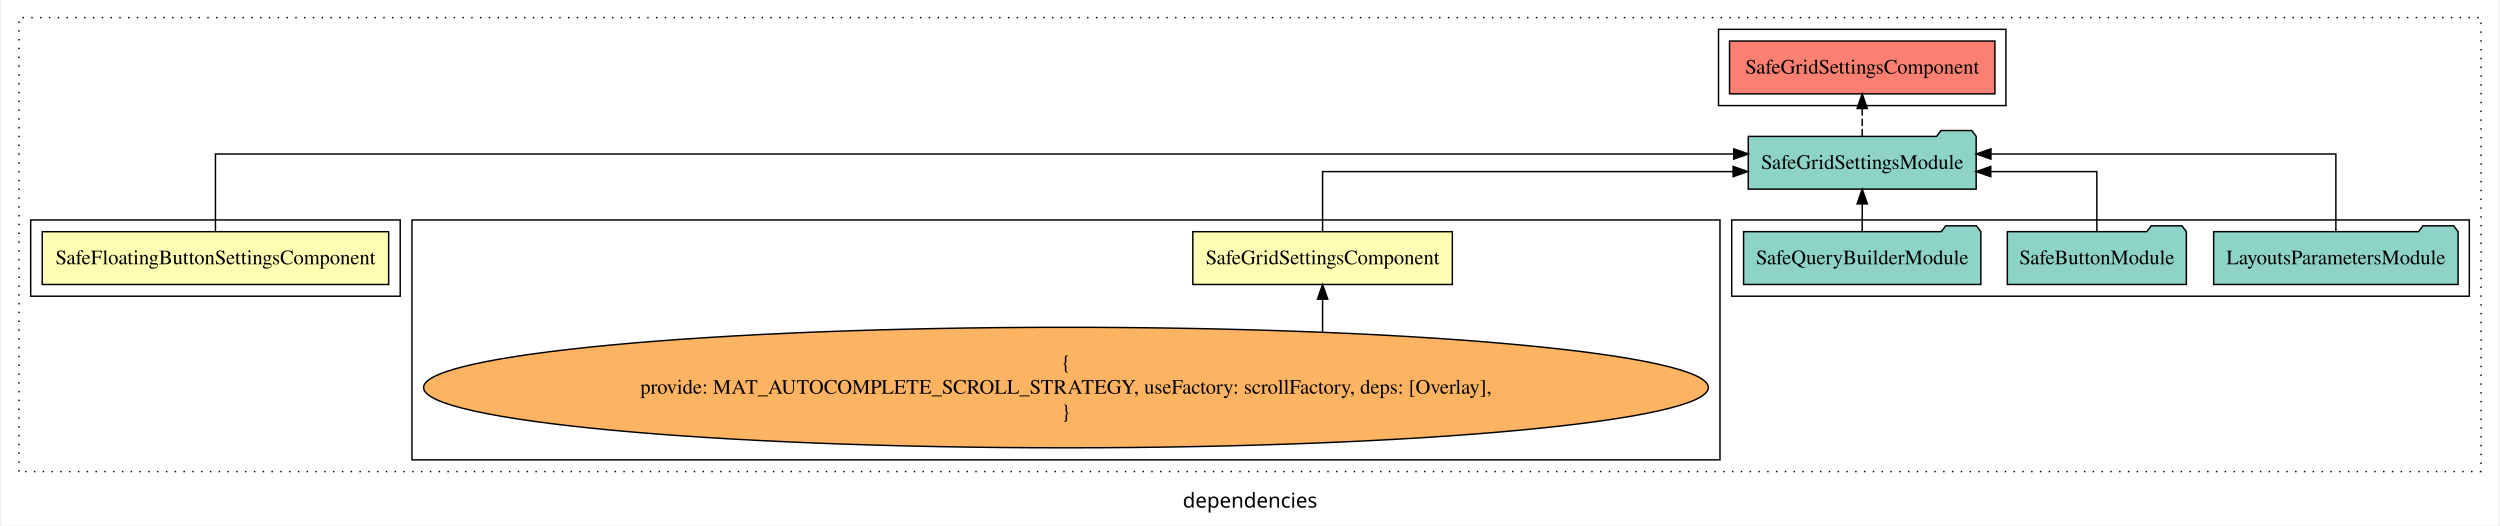
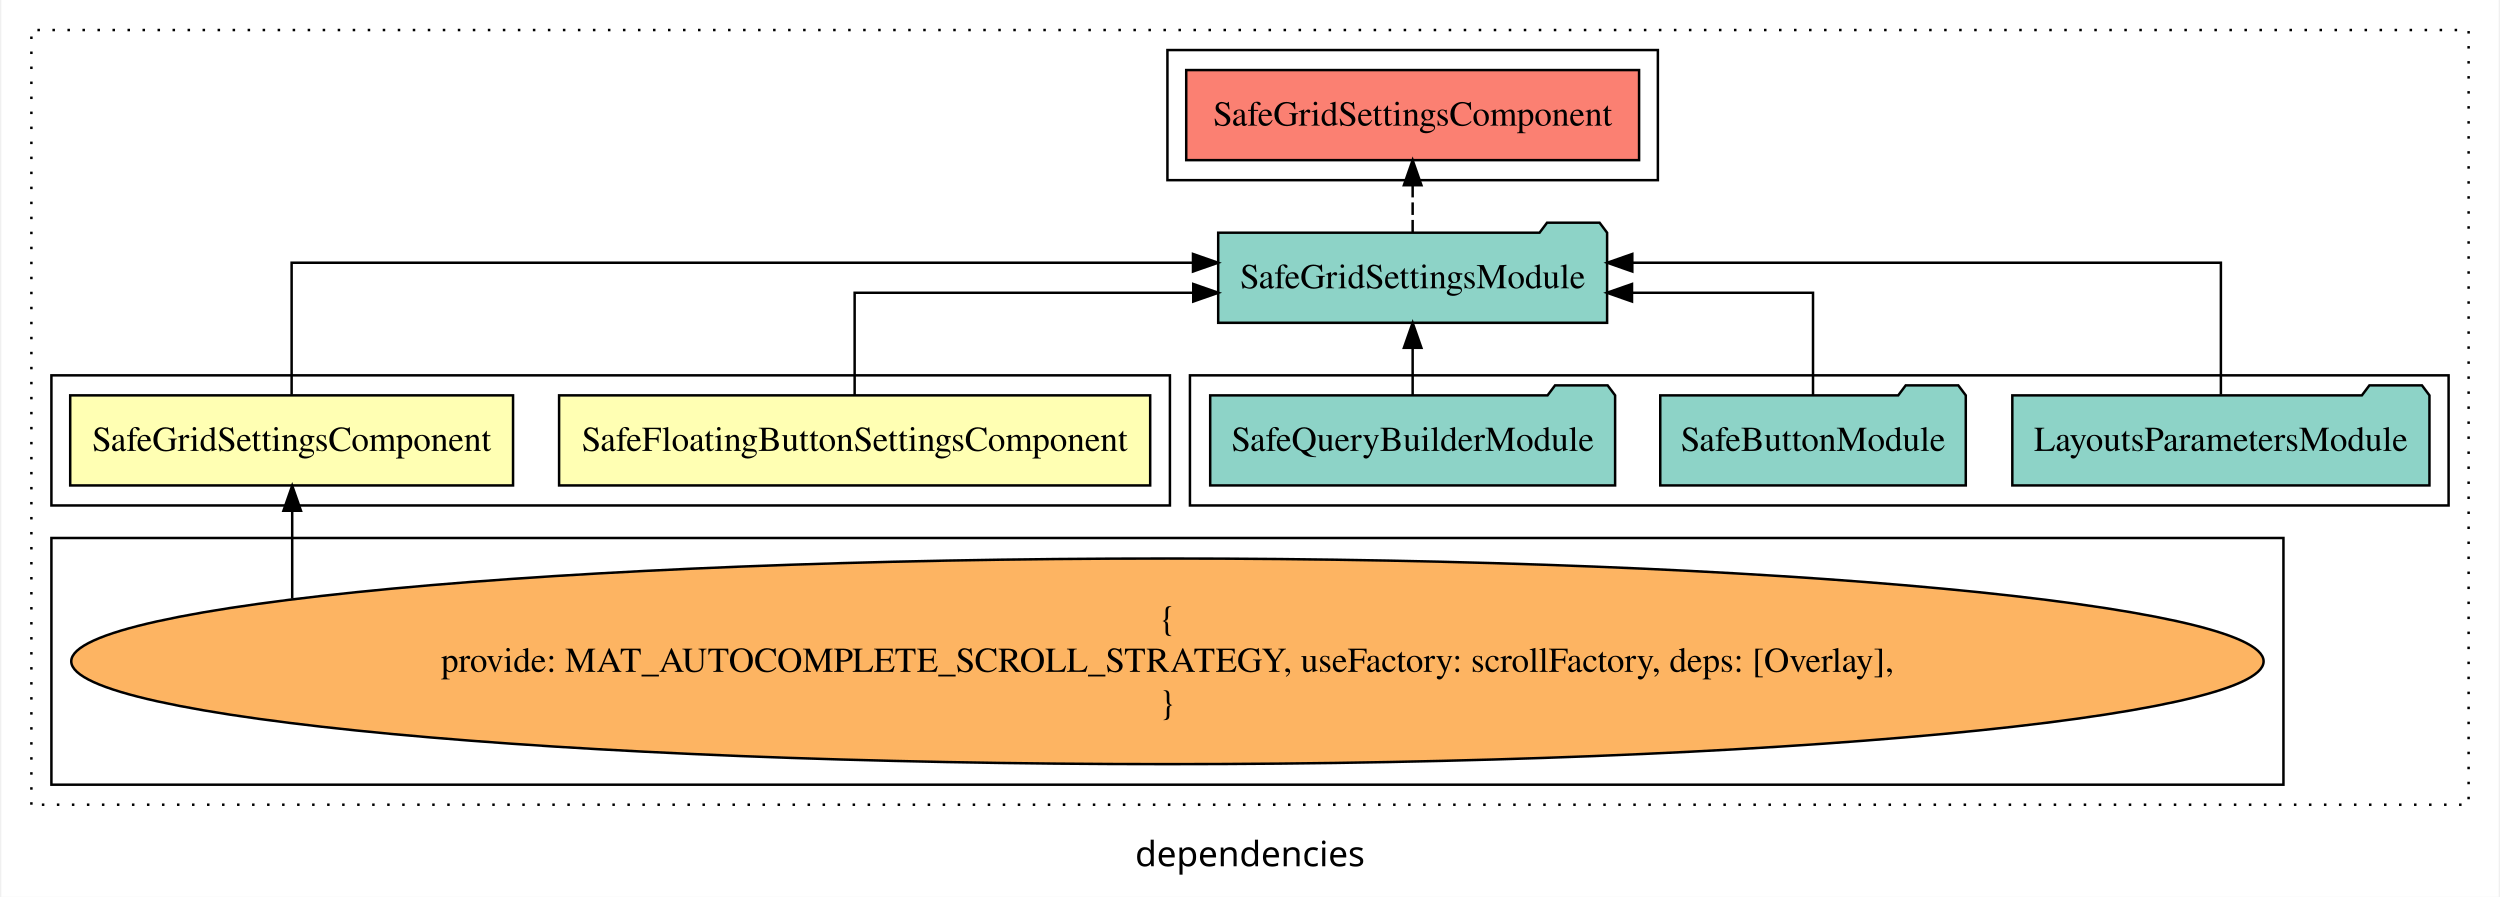
- <svg xmlns="http://www.w3.org/2000/svg" width="1703pt" height="358pt" viewBox="0.00 0.00 1703.00 358.39">
+ <svg xmlns="http://www.w3.org/2000/svg" width="998pt" height="358pt" viewBox="0.00 0.00 998.00 358.39">
  <g id="graph0" class="graph" transform="scale(1 1) rotate(0) translate(4 354.39)">
-     <polygon fill="white" stroke="transparent" points="-4,4 -4,-354.39 1699,-354.39 1699,4 -4,4" />
-     <text text-anchor="middle" x="847.5" y="-8.2" font-family="sans-serif" font-size="14.00">dependencies</text>
+     <polygon fill="white" stroke="transparent" points="-4,4 -4,-354.39 994,-354.39 994,4 -4,4" />
+     <text text-anchor="middle" x="495" y="-8.2" font-family="sans-serif" font-size="14.00">dependencies</text>
    <g id="clust1" class="cluster">
-       <polygon fill="none" stroke="black" stroke-dasharray="1,5" points="8,-32.8 8,-342.39 1687,-342.39 1687,-32.8 8,-32.8" />
+       <polygon fill="none" stroke="black" stroke-dasharray="1,5" points="8,-32.8 8,-342.39 982,-342.39 982,-32.8 8,-32.8" />
+     </g>
+     <g id="clust5" class="cluster">
+       <polygon fill="none" stroke="black" points="471,-152.39 471,-204.39 974,-204.39 974,-152.39 471,-152.39" />
+     </g>
+     <g id="clust2" class="cluster">
+       <polygon fill="none" stroke="black" points="16,-152.39 16,-204.39 463,-204.39 463,-152.39 16,-152.39" />
    </g>
    <g id="clust6" class="cluster">
-       <polygon fill="none" stroke="black" points="1167,-282.39 1167,-334.39 1363,-334.39 1363,-282.39 1167,-282.39" />
-     </g>
-     <g id="clust5" class="cluster">
-       <polygon fill="none" stroke="black" points="1176,-152.39 1176,-204.39 1679,-204.39 1679,-152.39 1176,-152.39" />
+       <polygon fill="none" stroke="black" points="462,-282.39 462,-334.39 658,-334.39 658,-282.39 462,-282.39" />
    </g>
    <g id="clust4" class="cluster">
-       <polygon fill="none" stroke="black" points="276,-40.8 276,-204.39 1168,-204.39 1168,-40.8 276,-40.8" />
-     </g>
-     <g id="clust2" class="cluster">
-       <polygon fill="none" stroke="black" points="16,-152.39 16,-204.39 268,-204.39 268,-152.39 16,-152.39" />
+       <polygon fill="none" stroke="black" points="16,-40.8 16,-139.39 908,-139.39 908,-40.8 16,-40.8" />
    </g>
    <g id="node1" class="node">
-       <polygon fill="#ffffb3" stroke="black" points="260.11,-196.39 23.89,-196.39 23.89,-160.39 260.11,-160.39 260.11,-196.39" />
-       <text text-anchor="middle" x="142" y="-174.19" font-family="Times,serif" font-size="14.00">SafeFloatingButtonSettingsComponent</text>
+       <polygon fill="#ffffb3" stroke="black" points="455.11,-196.39 218.89,-196.39 218.89,-160.39 455.11,-160.39 455.11,-196.39" />
+       <text text-anchor="middle" x="337" y="-174.19" font-family="Times,serif" font-size="14.00">SafeFloatingButtonSettingsComponent</text>
    </g>
    <g id="node3" class="node">
-       <polygon fill="#8dd3c7" stroke="black" points="1342.71,-261.39 1339.71,-265.39 1318.71,-265.39 1315.71,-261.39 1187.29,-261.39 1187.29,-225.39 1342.71,-225.39 1342.71,-261.39" />
-       <text text-anchor="middle" x="1265" y="-239.19" font-family="Times,serif" font-size="14.00">SafeGridSettingsModule</text>
+       <polygon fill="#8dd3c7" stroke="black" points="637.71,-261.39 634.71,-265.39 613.71,-265.39 610.71,-261.39 482.29,-261.39 482.29,-225.39 637.71,-225.39 637.71,-261.39" />
+       <text text-anchor="middle" x="560" y="-239.19" font-family="Times,serif" font-size="14.00">SafeGridSettingsModule</text>
    </g>
    <g id="edge1" class="edge">
-       <path fill="none" stroke="black" d="M142,-196.67C142,-217.71 142,-249.39 142,-249.39 142,-249.39 1177.37,-249.39 1177.37,-249.39" />
-       <polygon fill="black" stroke="black" points="1177.37,-252.89 1187.37,-249.39 1177.37,-245.89 1177.37,-252.89" />
+       <path fill="none" stroke="black" d="M337,-196.41C337,-213.76 337,-237.39 337,-237.39 337,-237.39 472.32,-237.39 472.32,-237.39" />
+       <polygon fill="black" stroke="black" points="472.32,-240.89 482.32,-237.39 472.32,-233.89 472.32,-240.89" />
    </g>
    <g id="node2" class="node">
-       <polygon fill="#ffffb3" stroke="black" points="985.49,-196.39 808.51,-196.39 808.51,-160.39 985.49,-160.39 985.49,-196.39" />
-       <text text-anchor="middle" x="897" y="-174.19" font-family="Times,serif" font-size="14.00">SafeGridSettingsComponent</text>
+       <polygon fill="#ffffb3" stroke="black" points="200.49,-196.39 23.51,-196.39 23.51,-160.39 200.49,-160.39 200.49,-196.39" />
+       <text text-anchor="middle" x="112" y="-174.19" font-family="Times,serif" font-size="14.00">SafeGridSettingsComponent</text>
    </g>
    <g id="edge2" class="edge">
-       <path fill="none" stroke="black" d="M897,-196.41C897,-213.76 897,-237.39 897,-237.39 897,-237.39 1176.96,-237.39 1176.96,-237.39" />
-       <polygon fill="black" stroke="black" points="1176.96,-240.89 1186.96,-237.39 1176.96,-233.89 1176.96,-240.89" />
+       <path fill="none" stroke="black" d="M112,-196.67C112,-217.71 112,-249.39 112,-249.39 112,-249.39 472.22,-249.39 472.22,-249.39" />
+       <polygon fill="black" stroke="black" points="472.22,-252.89 482.22,-249.39 472.22,-245.89 472.22,-252.89" />
    </g>
    <g id="node8" class="node">
-       <polygon fill="#fb8072" stroke="black" points="1355.49,-326.39 1174.51,-326.39 1174.51,-290.39 1355.49,-290.39 1355.49,-326.39" />
-       <text text-anchor="middle" x="1265" y="-304.19" font-family="Times,serif" font-size="14.00">SafeGridSettingsComponent </text>
+       <polygon fill="#fb8072" stroke="black" points="650.49,-326.39 469.51,-326.39 469.51,-290.39 650.49,-290.39 650.49,-326.39" />
+       <text text-anchor="middle" x="560" y="-304.19" font-family="Times,serif" font-size="14.00">SafeGridSettingsComponent </text>
    </g>
    <g id="edge7" class="edge">
-       <path fill="none" stroke="black" stroke-dasharray="5,2" d="M1265,-261.5C1265,-261.5 1265,-280.38 1265,-280.38" />
-       <polygon fill="black" stroke="black" points="1261.5,-280.38 1265,-290.38 1268.5,-280.38 1261.5,-280.38" />
+       <path fill="none" stroke="black" stroke-dasharray="5,2" d="M560,-261.5C560,-261.5 560,-280.38 560,-280.38" />
+       <polygon fill="black" stroke="black" points="556.5,-280.38 560,-290.38 563.5,-280.38 556.5,-280.38" />
    </g>
    <g id="node4" class="node">
-       <ellipse fill="#fdb462" stroke="black" cx="722" cy="-90.1" rx="438.07" ry="41.09" />
-       <text text-anchor="middle" x="722" y="-102.7" font-family="Times,serif" font-size="14.00">{</text>
-       <text text-anchor="middle" x="722" y="-85.9" font-family="Times,serif" font-size="14.00">    provide: MAT_AUTOCOMPLETE_SCROLL_STRATEGY, useFactory: scrollFactory, deps: [Overlay],</text>
-       <text text-anchor="middle" x="722" y="-69.1" font-family="Times,serif" font-size="14.00">}</text>
+       <ellipse fill="#fdb462" stroke="black" cx="462" cy="-90.1" rx="438.07" ry="41.09" />
+       <text text-anchor="middle" x="462" y="-102.7" font-family="Times,serif" font-size="14.00">{</text>
+       <text text-anchor="middle" x="462" y="-85.9" font-family="Times,serif" font-size="14.00">    provide: MAT_AUTOCOMPLETE_SCROLL_STRATEGY, useFactory: scrollFactory, deps: [Overlay],</text>
+       <text text-anchor="middle" x="462" y="-69.1" font-family="Times,serif" font-size="14.00">}</text>
    </g>
    <g id="edge3" class="edge">
-       <path fill="none" stroke="black" d="M897,-128.05C897,-128.05 897,-150.36 897,-150.36" />
-       <polygon fill="black" stroke="black" points="893.5,-150.36 897,-160.36 900.5,-150.36 893.5,-150.36" />
+       <path fill="none" stroke="black" d="M112.23,-115.16C112.23,-115.16 112.23,-150.28 112.23,-150.28" />
+       <polygon fill="black" stroke="black" points="108.73,-150.28 112.23,-160.28 115.73,-150.28 108.73,-150.28" />
    </g>
    <g id="node5" class="node">
-       <polygon fill="#8dd3c7" stroke="black" points="1671.35,-196.39 1668.35,-200.39 1647.35,-200.39 1644.35,-196.39 1504.65,-196.39 1504.65,-160.39 1671.35,-160.39 1671.35,-196.39" />
-       <text text-anchor="middle" x="1588" y="-174.19" font-family="Times,serif" font-size="14.00">LayoutsParametersModule</text>
+       <polygon fill="#8dd3c7" stroke="black" points="966.35,-196.39 963.35,-200.39 942.35,-200.39 939.35,-196.39 799.65,-196.39 799.65,-160.39 966.35,-160.39 966.35,-196.39" />
+       <text text-anchor="middle" x="883" y="-174.19" font-family="Times,serif" font-size="14.00">LayoutsParametersModule</text>
    </g>
    <g id="edge4" class="edge">
-       <path fill="none" stroke="black" d="M1588,-196.67C1588,-217.71 1588,-249.39 1588,-249.39 1588,-249.39 1352.78,-249.39 1352.78,-249.39" />
-       <polygon fill="black" stroke="black" points="1352.78,-245.89 1342.78,-249.39 1352.78,-252.89 1352.78,-245.89" />
+       <path fill="none" stroke="black" d="M883,-196.67C883,-217.71 883,-249.39 883,-249.39 883,-249.39 647.78,-249.39 647.78,-249.39" />
+       <polygon fill="black" stroke="black" points="647.78,-245.89 637.78,-249.39 647.78,-252.89 647.78,-245.89" />
    </g>
    <g id="node6" class="node">
-       <polygon fill="#8dd3c7" stroke="black" points="1486.05,-196.39 1483.05,-200.39 1462.05,-200.39 1459.05,-196.39 1363.95,-196.39 1363.95,-160.39 1486.05,-160.39 1486.05,-196.39" />
-       <text text-anchor="middle" x="1425" y="-174.19" font-family="Times,serif" font-size="14.00">SafeButtonModule</text>
+       <polygon fill="#8dd3c7" stroke="black" points="781.05,-196.39 778.05,-200.39 757.05,-200.39 754.05,-196.39 658.95,-196.39 658.95,-160.39 781.05,-160.39 781.05,-196.39" />
+       <text text-anchor="middle" x="720" y="-174.19" font-family="Times,serif" font-size="14.00">SafeButtonModule</text>
    </g>
    <g id="edge5" class="edge">
-       <path fill="none" stroke="black" d="M1425,-196.41C1425,-213.76 1425,-237.39 1425,-237.39 1425,-237.39 1352.66,-237.39 1352.66,-237.39" />
-       <polygon fill="black" stroke="black" points="1352.66,-233.89 1342.66,-237.39 1352.66,-240.89 1352.66,-233.89" />
+       <path fill="none" stroke="black" d="M720,-196.41C720,-213.76 720,-237.39 720,-237.39 720,-237.39 647.66,-237.39 647.66,-237.39" />
+       <polygon fill="black" stroke="black" points="647.66,-233.89 637.66,-237.39 647.66,-240.89 647.66,-233.89" />
    </g>
    <g id="node7" class="node">
-       <polygon fill="#8dd3c7" stroke="black" points="1345.91,-196.39 1342.91,-200.39 1321.91,-200.39 1318.91,-196.39 1184.09,-196.39 1184.09,-160.39 1345.91,-160.39 1345.91,-196.39" />
-       <text text-anchor="middle" x="1265" y="-174.19" font-family="Times,serif" font-size="14.00">SafeQueryBuilderModule</text>
+       <polygon fill="#8dd3c7" stroke="black" points="640.91,-196.39 637.91,-200.39 616.91,-200.39 613.91,-196.39 479.09,-196.39 479.09,-160.39 640.91,-160.39 640.91,-196.39" />
+       <text text-anchor="middle" x="560" y="-174.19" font-family="Times,serif" font-size="14.00">SafeQueryBuilderModule</text>
    </g>
    <g id="edge6" class="edge">
-       <path fill="none" stroke="black" d="M1265,-196.5C1265,-196.5 1265,-215.38 1265,-215.38" />
-       <polygon fill="black" stroke="black" points="1261.5,-215.38 1265,-225.38 1268.5,-215.38 1261.5,-215.38" />
+       <path fill="none" stroke="black" d="M560,-196.5C560,-196.5 560,-215.38 560,-215.38" />
+       <polygon fill="black" stroke="black" points="556.5,-215.38 560,-225.38 563.5,-215.38 556.5,-215.38" />
    </g>
  </g>
</svg>
